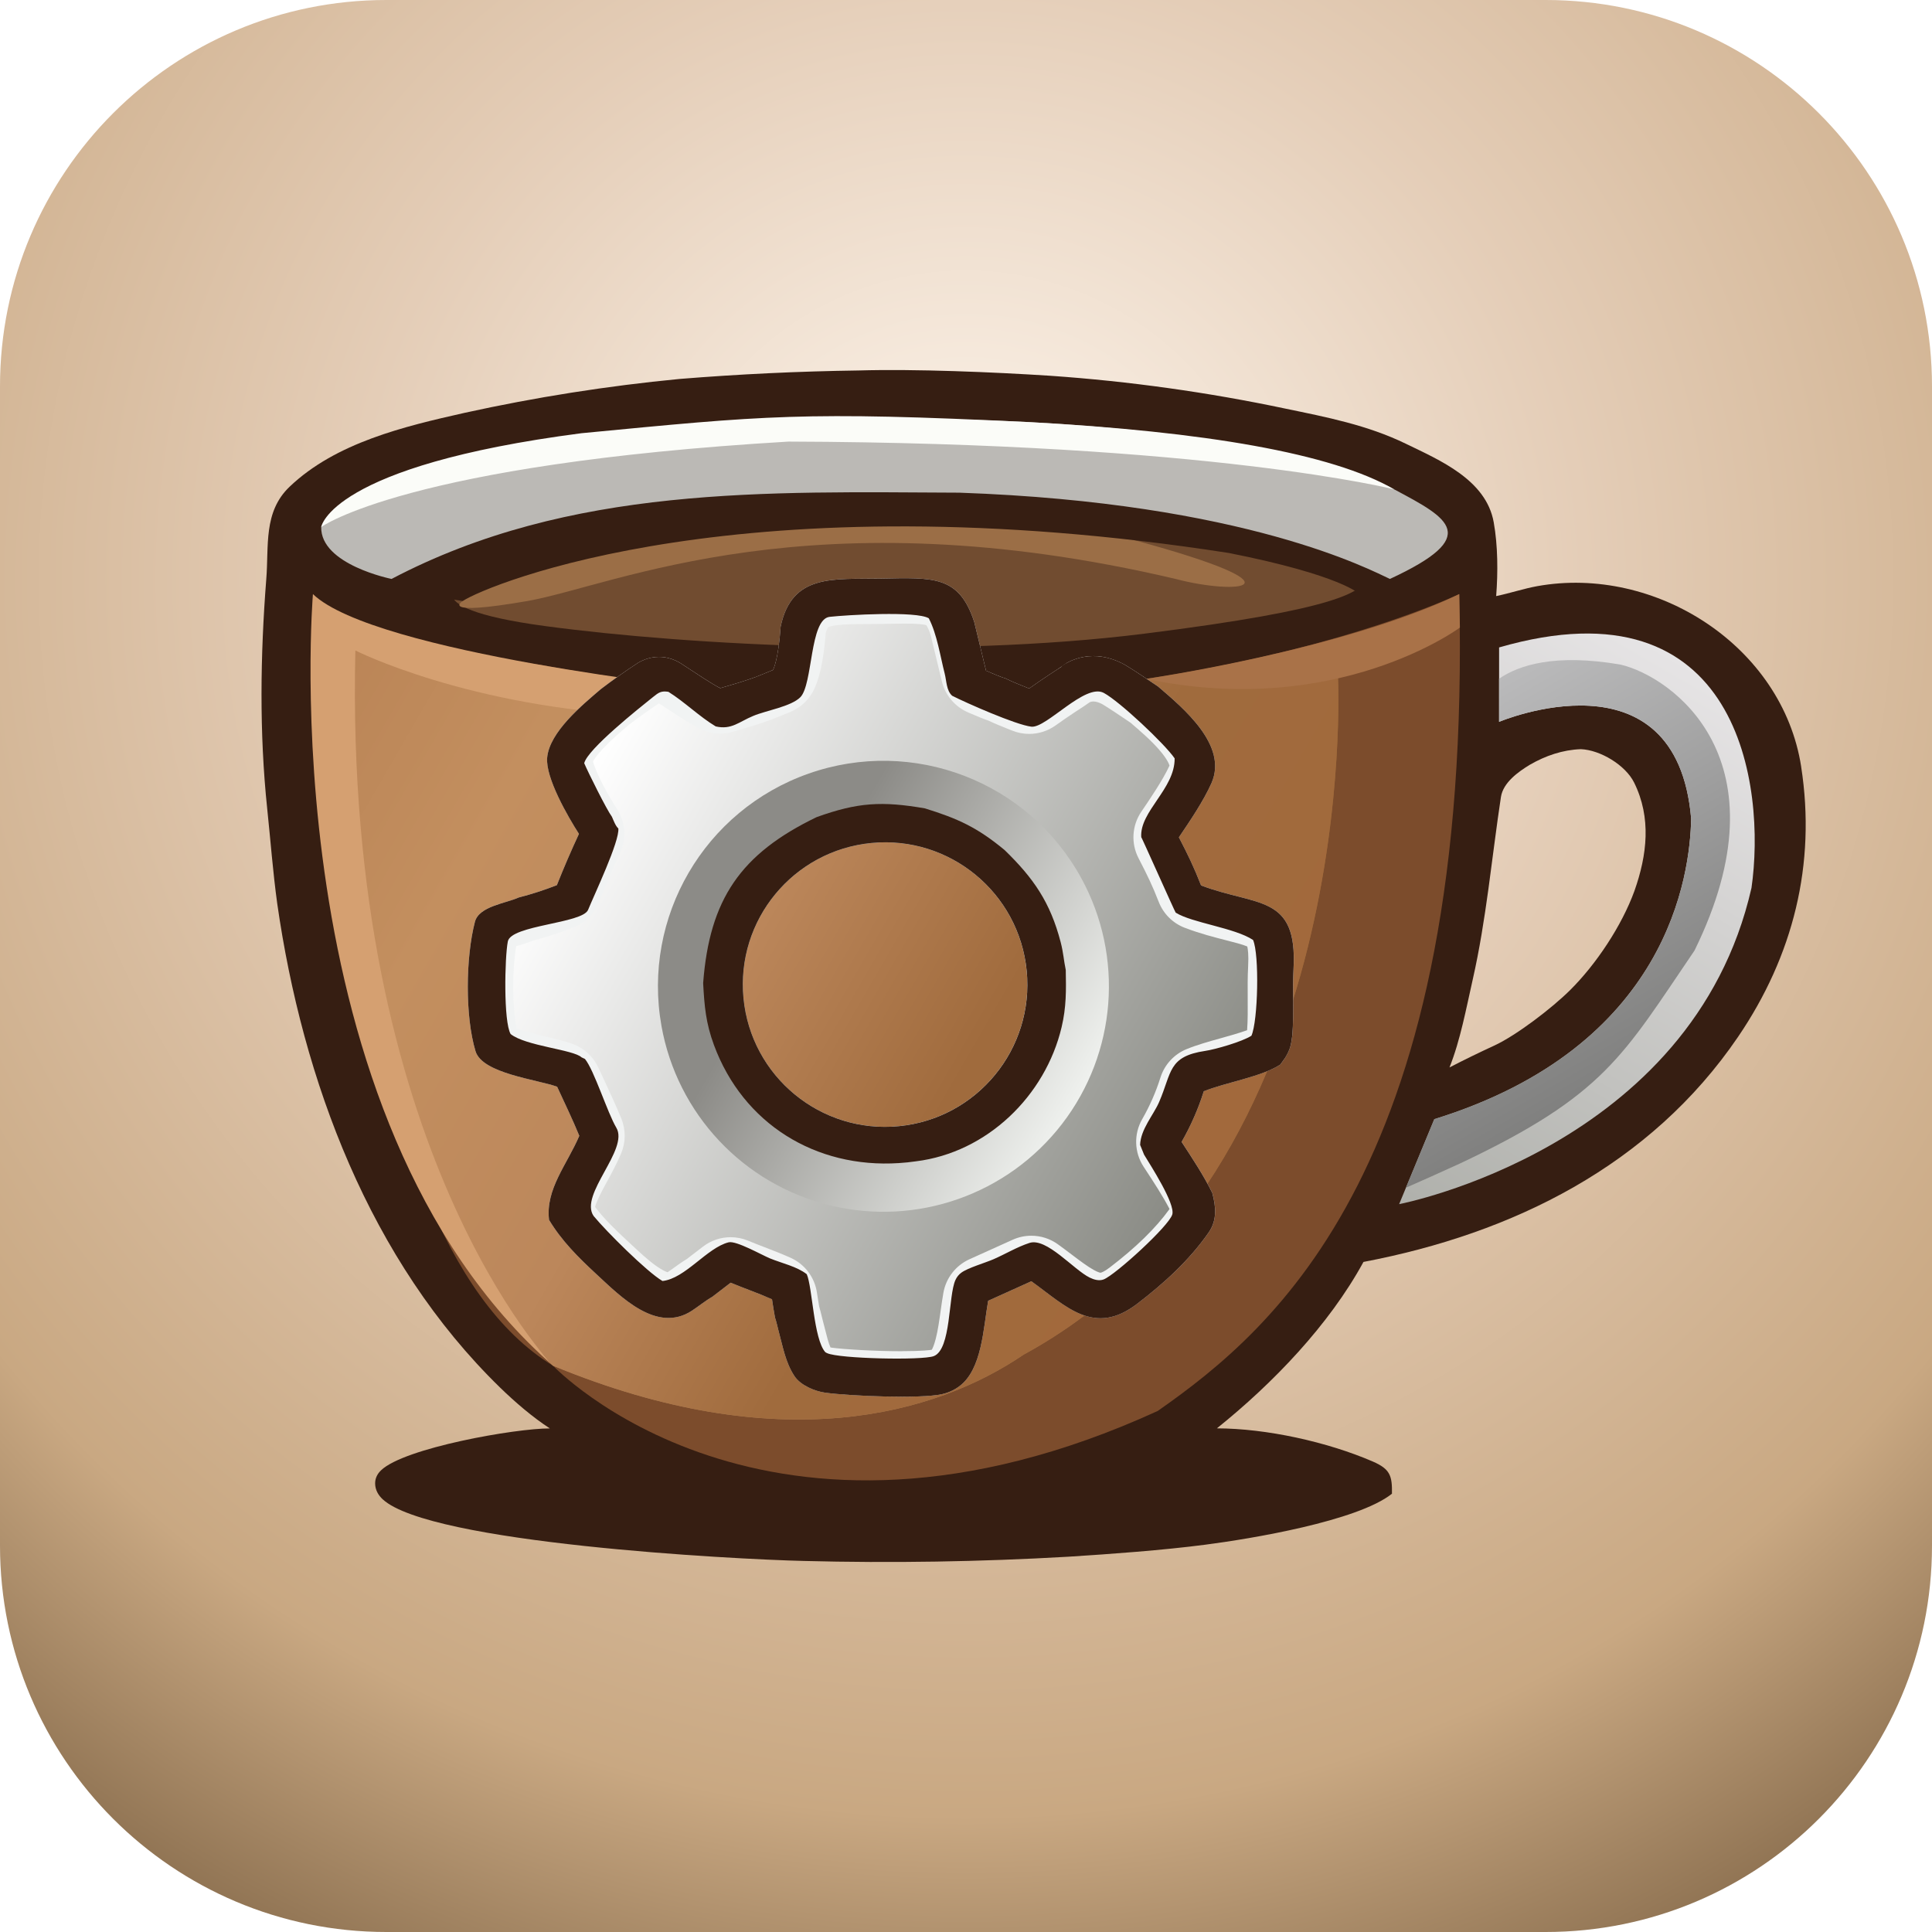
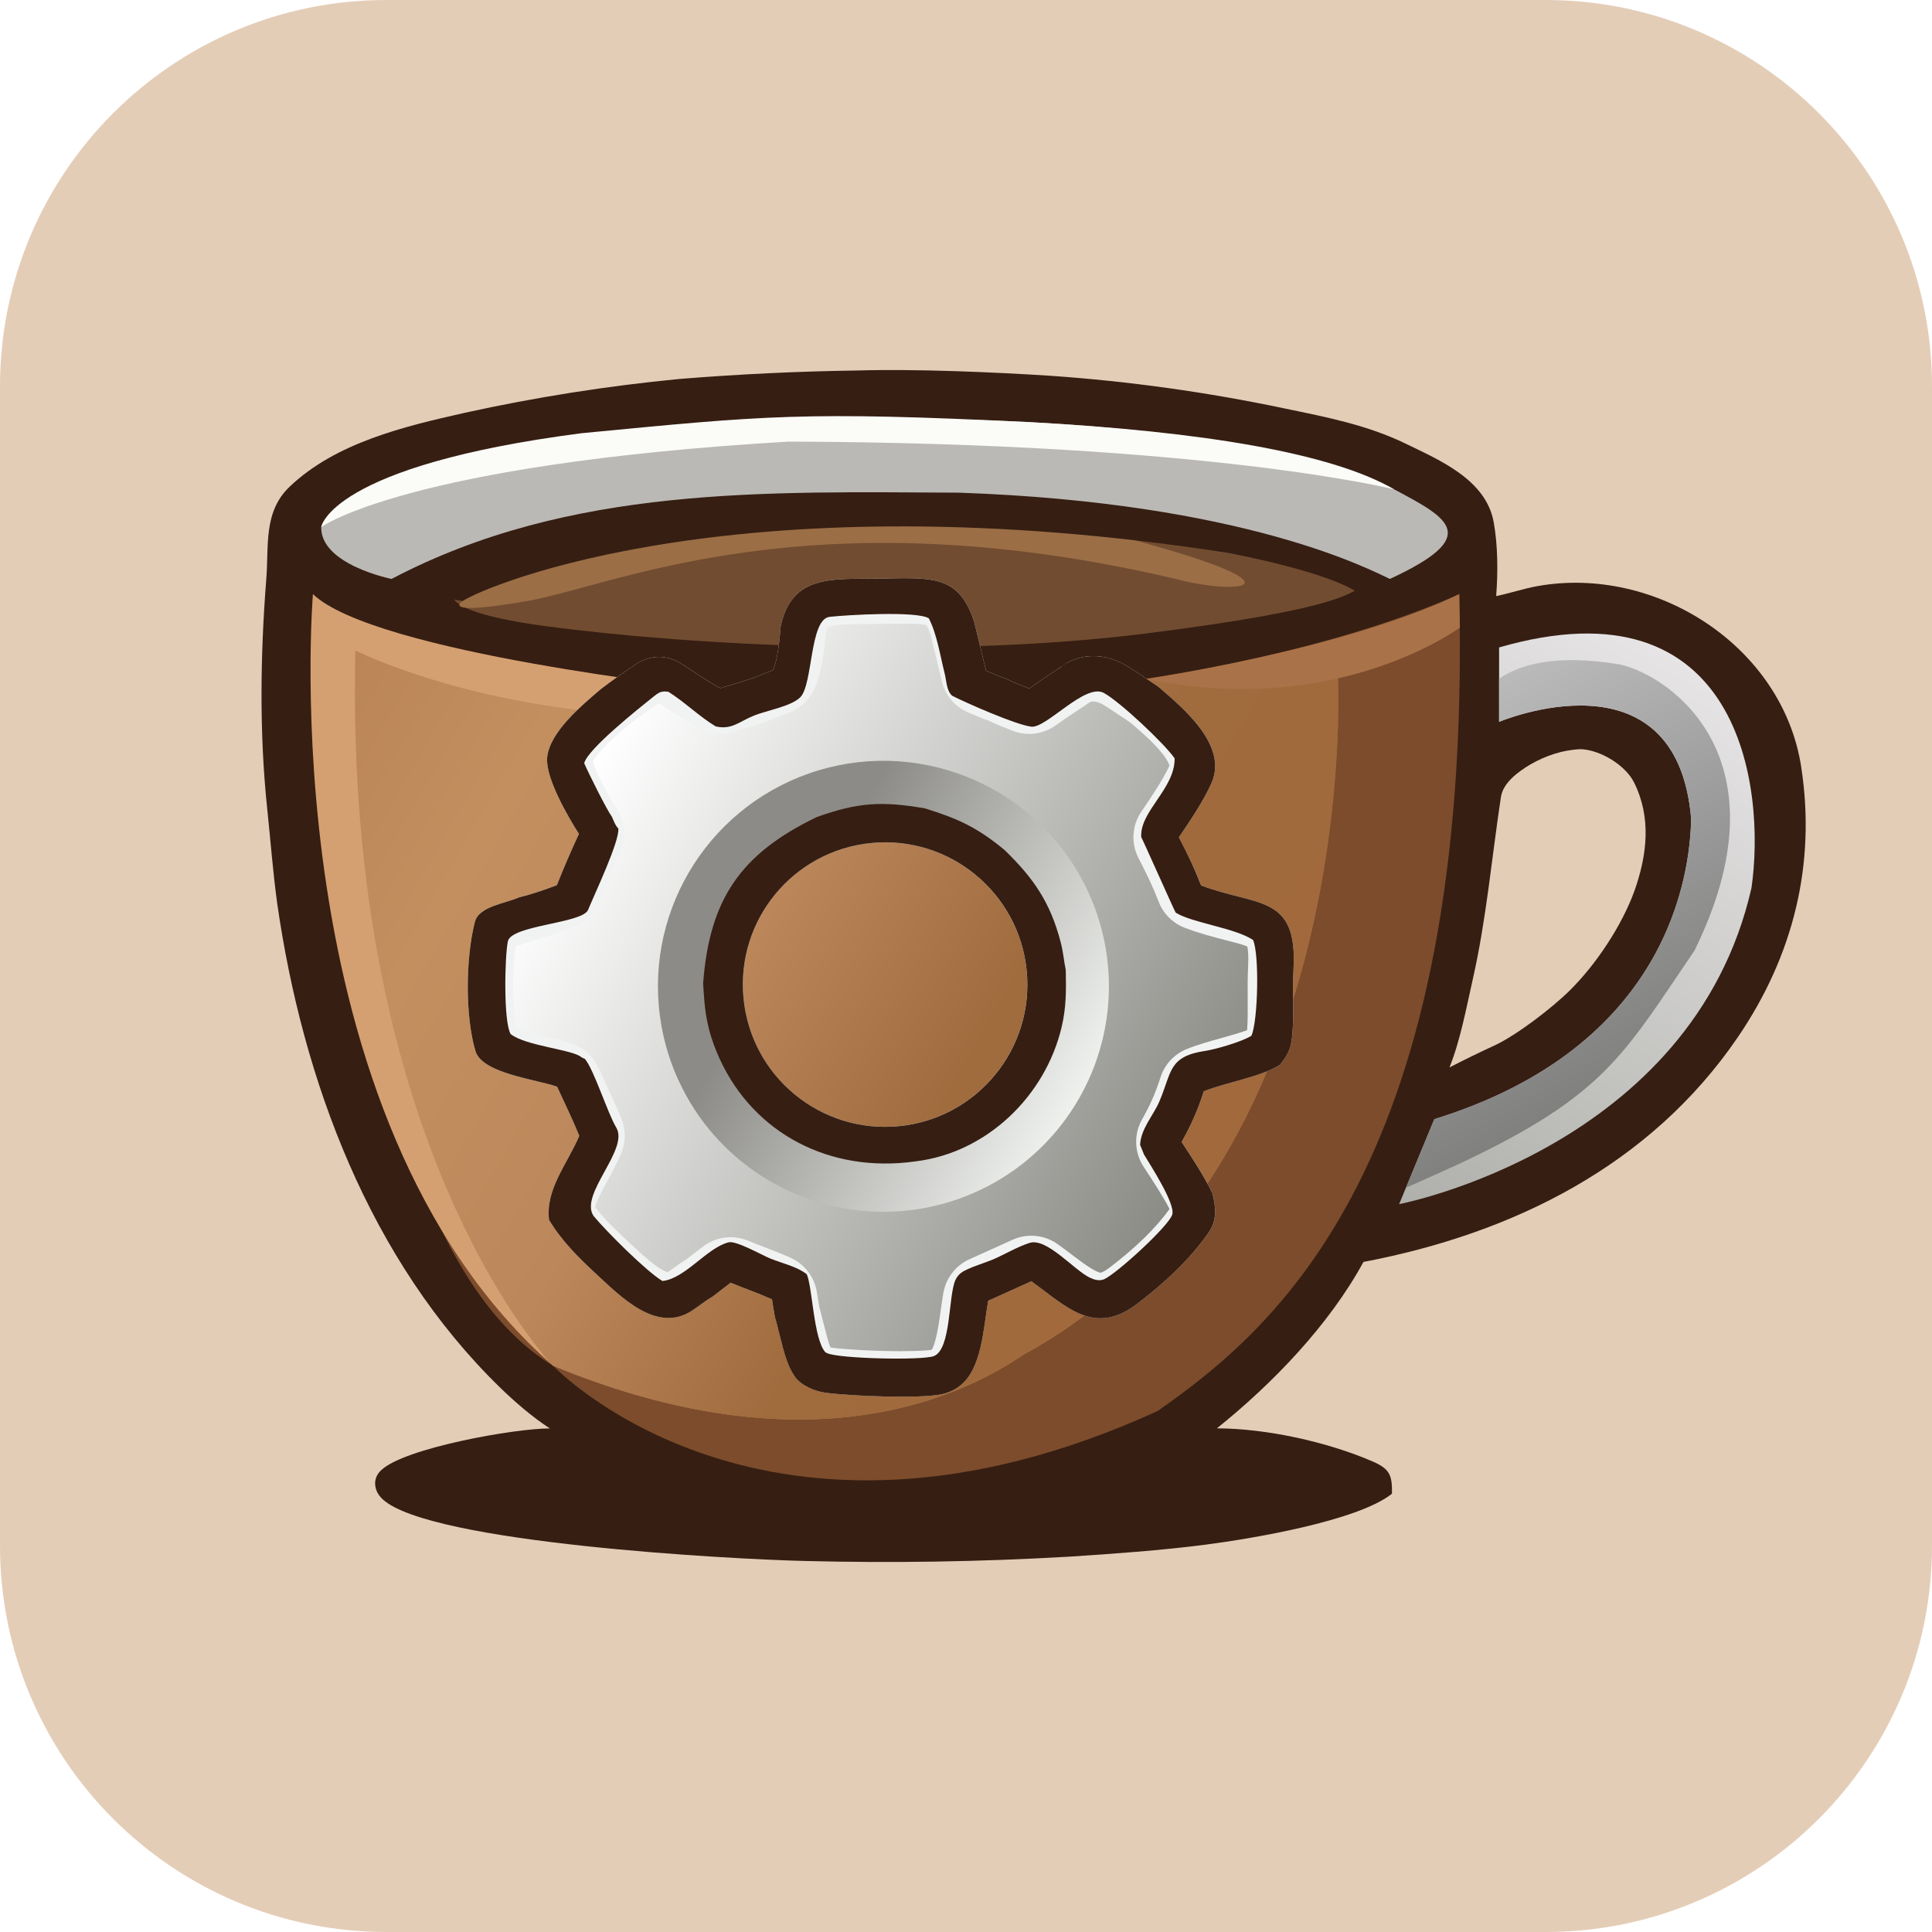
<svg xmlns="http://www.w3.org/2000/svg" id="Layer_1" version="1.1" viewBox="0 0 2000 2000">
  <defs>
    <style>
      .st0 {
      fill: #f1f3f3;
      }

      .st1 {
      fill: url(#linear-gradient2);
      }

      .st2 {
      fill: #361e12;
      }

      .st3 {
      fill: #9b6e46;
      }

      .st4 {
      fill: url(#linear-gradient1);
      }

      .st5 {
      fill: #fbfcf8;
      }

      .st6 {
      fill: #bbb9b5;
      }

      .st7 {
      fill: url(#linear-gradient4);
      }

      .st8 {
      fill: url(#linear-gradient5);
      }

      .st9 {
      fill: url(#linear-gradient3);
      }

      .st10 {
      fill: #714c30;
      }

      .st11 {
      fill: #d5a071;
      }

      .st12 {
      fill: url(#linear-gradient);
      }

      .st13 {
      fill: #7c4c2c;
      }

      .st14 {
      fill: #a97248;
      }
    </style>
    <linearGradient id="linear-gradient" x1="347.06" y1="1062.75" x2="1385.49" y2="1062.75" gradientUnits="userSpaceOnUse">
      <stop offset="0" stop-color="#ac7b50" />
      <stop offset=".47" stop-color="#b38458" />
      <stop offset="1" stop-color="#986732" />
    </linearGradient>
    <linearGradient id="linear-gradient1" x1="332.87" y1="680.6" x2="1257.67" y2="1214.54" gradientUnits="userSpaceOnUse">
      <stop offset="0" stop-color="#ba8456" />
      <stop offset=".22" stop-color="#c38f5f" />
      <stop offset=".49" stop-color="#bc875b" />
      <stop offset=".74" stop-color="#a06b3d" />
      <stop offset="1" stop-color="#a2693c" />
    </linearGradient>
    <linearGradient id="linear-gradient2" x1="1752.73" y1="690.35" x2="1435.81" y2="1239.26" gradientUnits="userSpaceOnUse">
      <stop offset="0" stop-color="#e6e4e5" />
      <stop offset="1" stop-color="#afb0ab" />
    </linearGradient>
    <linearGradient id="linear-gradient3" x1="1679.49" y1="1111.52" x2="1470.38" y2="749.33" gradientUnits="userSpaceOnUse">
      <stop offset="0" stop-color="#80807f" />
      <stop offset="1" stop-color="#bababb" />
    </linearGradient>
    <linearGradient id="linear-gradient4" x1="587.65" y1="833.71" x2="1235.9" y2="1207.98" gradientUnits="userSpaceOnUse">
      <stop offset="0" stop-color="#fff" />
      <stop offset="1" stop-color="#8b8c86" />
    </linearGradient>
    <linearGradient id="linear-gradient5" x1="712.39" y1="904.31" x2="1116.68" y2="1137.73" gradientUnits="userSpaceOnUse">
      <stop offset=".26" stop-color="#8c8b87" />
      <stop offset="1" stop-color="#eff1ee" />
    </linearGradient>
-     <radialGradient id="background-gradient" cx="50%" cy="30%" r="80%" gradientUnits="userSpaceOnUse">
-       <stop offset="0%" stop-color="#fff8f0" />
-       <stop offset="40%" stop-color="#e4cdb7" />
-       <stop offset="80%" stop-color="#c9a882" />
-       <stop offset="100%" stop-color="#8b6f4f" />
-     </radialGradient>
  </defs>
-   <rect width="2000" height="2000" rx="400" ry="400" fill="url(#background-gradient)" />
+   <rect width="2000" height="2000" rx="400" ry="400" fill="#e4cdb7" />
  <g>
    <path class="st2" d="M1864.58,793.7c-19.43-125.18-150.96-208.9-273.14-186.93-14.11,2.54-28.43,7.38-42.61,10.3,1.91-24.69,1.8-52.16-2.55-76.47-7.87-43.96-55.74-64.15-91.13-81.32-39.64-19.25-81.69-27.42-124.47-36.27-80.27-16.96-161.62-28.33-243.46-34.02-59.2-3.81-139.48-7.18-198.51-5.48-61.89.86-123.75,3.8-185.44,8.8-74.78,7.21-149.05,18.92-222.41,35.08-62.35,14.02-133.15,30.81-181.01,76.41-27.54,26.22-21.38,61.64-24.22,95.93-6.13,78.51-7.27,158.81.96,237.21,3.45,32.88,5.89,65.57,10.38,98.29,26.21,183.22,95.93,369.94,230.65,501.11,15.26,14.86,33.74,30.79,51.59,42.36-35.75-.1-150.7,20.18-174.75,43.35-3.93,3.79-6.21,8.32-6.12,13.83.1,6.41,3.18,11.87,7.81,16.17,49.06,45.41,361.72,62.09,435.8,63.84,91.27,2.35,182.6.88,273.75-4.37,44.68-2.84,97.98-6.71,141.98-12.45,46.89-6.05,157.67-24.4,193.27-52.77.27-18.36-1.66-25.47-19.83-33.33-47.16-20.4-110.27-34.25-161.4-34.35,57.77-46.33,116.1-106.91,151.75-172.28,154.61-29.36,297.09-99.74,387.82-233.08,56.81-83.5,80.98-178.37,65.27-279.53ZM1524.54,1014.11c14.1-62.1,19.68-126.15,29.21-189.02,2.26-14.9,17.83-26.07,29.89-33.38,16.22-9.41,34.12-15.5,52.86-16.17,20.05.8,46.18,16.43,55.18,34.67,17.96,36.37,13.45,74.82.29,112.05-13.01,35.89-39.56,76-66.94,103.04-18.7,18.47-54.82,46.14-77.69,56.86-15.79,7.26-31.4,14.87-46.83,22.84,11.24-28.08,17.3-61.23,24.03-90.88Z" />
    <path class="st13" d="M572.49,1413.8s220.22,232.36,625.99,46.82c121.38-84.97,326-255.48,312.13-845.64,0,0-375.56,180.27-950.77,73.37-219.72-32.33-212.78-32.33-212.78-32.33,0,0-2.89,619.64,225.43,757.78Z" />
    <path class="st12" d="M1385.11,702.25s24.93,509.25-325.35,699.99c-91.91,62.43-253.17,108.09-487.27,11.56-74.56-84.39-209.35-255.97-219.12-609.76-4.57-119.7-6.3-148.02-6.3-148.02,0,0,276.76,77.93,582.1,66.19,126.89-4.92,179.13-4.49,257.17-19.44,0,0,93.07-1.31,198.85-9.47l-.08,8.95Z" />
    <path class="st4" d="M1385.11,702.25s24.93,509.25-325.35,699.99c-91.91,62.43-253.17,108.09-487.27,11.56-74.56-84.39-209.35-255.97-219.12-609.76-4.57-119.7-6.3-148.02-6.3-148.02,0,0,276.76,77.93,582.1,66.19,126.89-4.92,179.13-4.49,257.17-19.44,0,0,93.07-1.31,198.85-9.47l-.08,8.95Z" />
    <path class="st11" d="M323.94,614.98s-45.09,541.02,248.55,798.82c0,0-216.76-221.96-204.62-740.44,0,0,116.18,58.96,301.73,67.63l64.16-27.74s-346.23-36.99-409.81-98.26Z" />
    <path class="st14" d="M1511.28,649.66s-127.28,94.65-324.95,53.11c0,0,204.63-29.98,324.28-87.79l.67,34.68Z" />
    <path class="st10" d="M484.25,599.32s-69.94,28.58,80.34,48.83c150.28,20.24,414.09,33.65,619.75,7.87,205.66-25.78,223-43.7,231.09-56.7,8.09-13.01-335.25-100.63-580.33-79.36-245.08,21.27-350.86,79.36-350.86,79.36Z" />
    <path class="st3" d="M457.08,582.85l21.96,39.31s-26.59,16.18,67.05,0c91.33-16.18,293.36-111.56,670.94-22.83,64.3,17.05,139.3,9.24-42.27-40.03-108.45-31.93-233.31-55.05-420.58-26.15-187.28,28.9-297.1,49.71-297.1,49.71Z" />
    <path class="st2" d="M392.34,587.47s-6.94,20.81,86.7,34.68c26.59-17.34,291.07-127.55,793.04-49.71,116.76,23.12,135.26,42.54,135.26,42.54l41.05-20.21-36.42-65.1s-321.38-98.02-618.48-41.5c-297.1,56.53-388.43,32.25-401.14,99.3Z" />
    <path class="st1" d="M1813.11,919.25c-61.27,269.35-364.72,327.27-364.72,327.27l7.04-17.01,29.37-70.96c242.77-75.15,264.74-253.17,265.89-310.98-15.02-178.03-198.83-100.33-198.83-100.33v-77.02c249.7-72.16,276.29,144.98,261.26,249.03Z" />
    <path class="st6" d="M332.52,545.56s29.02-96.45,510.68-110.11c319.07-11.27,534.96,35.55,599.98,71.1,57.22,30.35,91.04,48.55-4.34,92.77-19.07-8.67-149.13-78.9-445.65-89.3-198.55-.87-403.17-7.8-587.84,89.3,0,0-73.7-14.74-72.83-53.76Z" />
    <path class="st5" d="M1443.18,506.55s-190.21-48.02-626.86-49.42c-395.08,23.41-483.8,88.44-483.8,88.44,0,0,9.14-63.29,269.45-97.11,190.08-18.21,228.15-22.93,464.02-11.46,180.38,9.73,313.03,32.27,377.19,69.55Z" />
    <path class="st9" d="M1754.15,983.99c-73.99,108.67-92.68,149.65-242.87,220.49-22.01,10.06-40.44,18.29-55.86,25.03l29.37-70.96c242.77-75.15,264.74-253.17,265.89-310.98-15.02-178.03-198.83-100.33-198.83-100.33v-44.63c20.22-13.99,57.82-26.34,126-14.57,53.18,12.71,173.4,98.26,76.3,295.94Z" />
  </g>
  <path class="st0" d="M1243.35,916.6c-7.51-19.27-13.54-31.57-22.98-49.81,11.35-16.66,25.7-37.94,33.75-56.12,17.28-39.01-28.89-77.43-55.37-100.06-11.33-7.61-22.88-15.6-34.58-22.64-26.84-14.55-48.11-8.06-59.62-1.84l-3.72,2.55-6.31,4.31-.32.21-7.61,4.96c-7.15,4.73-14.22,9.58-21.18,14.58-7.67-3.13-17.86-6.96-25.01-10.71-3.22-.52-16.26-6.28-19.65-7.73l-12.16-50.29c-15.67-48.51-42.52-46.11-97.04-45.1-48.56.9-91.82-5.35-103.42,49.7-2.35,34.99-7.89,44.93-7.89,44.93l-13.28,5.42c-11.96,4.99-28.84,9.71-41.35,13.4-9-4.43-26.92-16.65-37.43-23.44-.71-.45-1.37-.88-2-1.29.05,0,.1.02.15.02-20.33-13.4-38.21-5.92-45.28-1.85-13.35,8.68-26.36,17.87-39.02,27.54-19.17,16.39-53.23,44.39-55.58,71-1.85,20.78,21.4,60.96,32.9,78.85-8.12,17.48-15.74,35.2-22.86,53.1-12.9,5.06-26.11,9.32-39.53,12.79-13.18,6.02-41.13,9.03-45.31,25.13-9.62,37.04-10.3,97.75.62,133.98,6.95,23.09,63.5,29.19,84.47,36.73,7.35,15.98,16.4,34.77,22.95,50.85-12.61,29.62-35.1,55.14-31.31,87,12.89,21.53,30.3,38.92,49.43,56.59,24.71,22.82,62.01,61.29,98.48,37.44,6.3-4.12,14.77-10.88,21.02-14.34l19.1-14.64c13.38,5.6,30.33,11.53,42.78,17.17.94,6.38,1.97,12.74,3.12,19.08.83,1.61,3,11.21,3.65,13.59,4.4,16.2,7.08,32.48,16.36,46.7,6.34,9.7,21.15,15.83,31.94,17.31,25.53,3.49,98.96,6.51,120.99,1.51,6.37-1.39,12.37-4.13,17.62-8,23.77-17.24,25.05-60.36,30.09-88.66l44.72-20.19c36.49,26.25,65,57.34,109.44,23.42,27.63-21.09,54.19-45.21,74.12-73.92,8.94-12.9,7.5-26.9,3.71-41.03-9.1-18.37-20.53-35.6-31.74-52.74,9.53-16.6,17.23-34.18,22.98-52.43,21.97-8.95,60.2-15.07,79.28-27.66.06-.15,4.48-6.17,5.04-7.12,5.39-8.95,6.04-13.45,7.31-23.27,1.86-23.07.08-47.14,1.26-68.6,4.24-77.52-37.87-64.45-95.7-86.38ZM930.67,1165.82c-81.05,7.98-153.2-51.33-161.06-132.4-7.85-81.07,51.58-153.12,132.66-160.83,80.89-7.7,152.74,51.56,160.57,132.44,7.83,80.87-51.31,152.82-132.17,160.79Z" />
  <path class="st2" d="M1339.05,1002.98c4.25-77.53-37.87-64.46-95.7-86.38-7.52-19.28-13.54-31.57-22.97-49.81,11.34-16.67,25.69-37.94,33.74-56.12,17.27-39-28.89-77.42-55.37-100.06-11.33-7.6-22.89-15.6-34.58-22.63-32.76-17.76-57.27-4.17-65.79,2,.3-.03.62-.07.91-.1l-12.7,8.29c-7.15,4.72-14.22,9.58-21.19,14.57-7.66-3.12-17.86-6.95-25.01-10.71-3.22-.52-16.25-6.28-19.65-7.73l-12.16-50.28c-15.67-48.51-42.51-46.11-97.04-45.09-48.56.9-91.82-5.35-103.42,49.69-2.35,34.99-7.89,44.94-7.89,44.94l-13.27,5.41c-11.97,5-28.86,9.71-41.36,13.4-9-4.42-26.92-16.64-37.43-23.44-.7-.45-1.37-.88-2-1.28.05,0,.09,0,.14.01-20.33-13.39-38.21-5.92-45.28-1.85-13.34,8.69-26.36,17.87-39.01,27.54-19.17,16.4-53.23,44.39-55.59,71-1.84,20.78,21.41,60.96,32.9,78.86-8.11,17.48-15.74,35.19-22.85,53.1-12.91,5.06-26.11,9.32-39.53,12.79-13.18,6.02-41.12,9.04-45.3,25.14-9.63,37.03-10.29,97.75.62,133.97,6.95,23.09,63.5,29.19,84.47,36.74,7.35,15.98,16.4,34.76,22.95,50.84-12.61,29.61-35.1,55.13-31.32,87,12.89,21.53,30.3,38.92,49.43,56.59,24.72,22.82,62.02,61.3,98.48,37.45,6.3-4.12,14.77-10.88,21.02-14.34l19.1-14.65c13.38,5.6,30.33,11.53,42.78,17.18.93,6.38,1.98,12.74,3.13,19.08.82,1.6,2.99,11.21,3.64,13.59,4.41,16.2,7.08,32.48,16.37,46.7,6.34,9.7,21.15,15.83,31.94,17.31,25.53,3.5,98.96,6.51,120.99,1.51,6.37-1.39,12.37-4.12,17.61-8,23.78-17.24,25.06-60.36,30.09-88.66l44.71-20.19c36.49,26.26,65,57.34,109.44,23.42,27.63-21.09,54.19-45.21,74.11-73.92,8.95-12.91,7.5-26.89,3.72-41.03-9.1-18.36-20.54-35.6-31.74-52.73,9.53-16.6,17.23-34.17,22.98-52.43,21.97-8.95,60.2-15.07,79.27-27.66.08-.16,4.48-6.18,5.06-7.13,5.39-8.95,6.04-13.45,7.3-23.27,1.87-23.07.08-47.14,1.25-68.6ZM1295.41,1072.21c-9.5,6.16-37.2,14.1-47.62,15.65-38.76,5.77-34.52,22.13-47.86,52.93-5.85,13.51-19.18,28.24-19.67,44.4l4.08,10.11c6.73,11.1,32.41,50.79,29.22,61.89-3.45,12.01-58.92,62.51-70.99,67.25-4.74,1.86-10.14.28-14.52-1.88-16.77-8.24-44.61-41.64-62.36-35.88-12.79,4.15-24.83,11.47-37.16,16.85-8.54,3.73-26.51,8.9-33.36,13.94-2.75,2.02-4.7,4.53-6.12,7.62-7.52,16.45-4.2,71.86-22.46,78.78-11.93,4.52-97.93,2.7-110.33-3.08-1.15-.54-1.05-.5-1.94-1.07-12.13-13.65-13.29-67.4-19.16-80.66-10.17-7.99-25.74-11.34-37.97-16.33-8.54-3.49-35.03-18.66-42.95-16.68-22.38,5.62-44.86,37.55-68.44,40.04-16.13-9.38-58.73-51.92-71.3-67.31-15.25-22.09,36.96-68.83,23.5-91.41-9.17-15.39-22.93-59.59-32.48-71.16l-3.53-1.66c-8.31-8.01-57.89-11.68-73.38-24.11-7.49-12.85-6.14-79.34-2.91-95.86,3.33-17.01,77.32-18.55,83.1-32.73,6.4-15.7,32.78-71.13,31.29-84.25-2.82-2.41-5.08-8.54-6.63-12.08-5.62-7.61-24.68-46.05-28.69-55.46,3.54-14.68,57.16-57.22,71.17-68.45,6.12-4.91,8.45-6.54,15.97-5.46,16.68,10.39,31.91,25.54,48.99,35.83,16.37,3.75,24.08-4.78,38.84-10.87,13.19-5.59,39.07-9.61,48.79-19.37,13.14-13.53,9.48-80.84,30.28-83.18,17.54-1.97,89.95-6.26,102.69,1.49,8.59,16.75,11.75,38.9,16.43,57.18,1.99,7.77,1.72,17.65,7.76,23.02,14.29,7.3,66.16,30.22,82.01,32,15.51,1.74,55.58-45.33,74.93-34.96,16.3,8.74,62.91,52.56,73.35,67.75.35,31.56-36.39,54.9-34.56,81.65-.09-1.28,34.43,76.4,35.66,78.07,16.78,10.6,61.37,15.75,80.09,28.3,6.63,15.01,5.14,83.87-1.71,99.16Z" />
  <path class="st7" d="M933.33,1398.78c-27.26,0-59.61-1.92-72.72-3.72-.25-.04-.58-.12-.94-.24-2.11-4.86-3.78-11.56-5.66-19.05-.84-3.33-1.7-6.78-2.68-10.4-.14-.55-.34-1.38-.57-2.32-1.03-4.2-1.88-7.63-2.79-10.67-.8-4.55-1.55-9.26-2.29-14.28-2.33-15.82-12.54-29.37-27.1-35.97-8.45-3.83-17.95-7.5-27.13-11.04-6.12-2.36-11.91-4.59-16.91-6.69-5.85-2.45-12.02-3.65-18.16-3.65-10.19,0-20.27,3.31-28.62,9.71l-16.79,12.88c-5,3.05-9.8,6.5-14.13,9.62-2.06,1.48-4.18,3.01-5.72,4.05-1.69-.51-5.45-2.03-11.69-6.42-8.36-5.88-17.2-14.13-25-21.41-1.63-1.52-3.21-2.99-4.75-4.41-14.04-12.97-25.1-23.99-33.69-35.4,2.06-7.18,6.98-16.21,12.42-26.21,4.68-8.6,9.99-18.36,14.52-29.01,4.91-11.54,5.01-24.55.28-36.17-5.44-13.35-12.04-27.52-18.43-41.23-1.84-3.95-3.64-7.82-5.35-11.53-5.27-11.46-14.93-20.32-26.81-24.59-7.84-2.82-17-5-26.7-7.32-7.85-1.87-22.36-5.33-31.06-8.63-4.63-23.69-4.81-58.64-.52-85.15,1.12-.35,2.19-.67,3.11-.95,4.77-1.45,9.67-2.94,14.61-4.89,14.12-3.78,28.08-8.36,41.56-13.65,12.11-4.75,21.72-14.31,26.53-26.4,6.79-17.09,14.13-34.14,21.81-50.67,6.78-14.61,5.62-31.67-3.09-45.23-14.36-22.35-22.79-41.22-25.03-49.46,1.26-2.29,4.18-6.74,10.65-13.62,7.96-8.47,17.73-16.8,25.58-23.5l1.46-1.25c9.96-7.57,20.25-14.89,30.67-21.8l.43.28c2.23,1.44,4.8,3.13,7.55,4.94,14.63,9.63,25.68,16.79,34.64,21.19,6.51,3.2,13.62,4.83,20.76,4.83,4.47,0,8.94-.64,13.3-1.92,1.58-.47,3.24-.95,4.94-1.45,12.59-3.68,28.24-8.25,41.04-13.58l13.11-5.35c9.9-4.04,18.12-11.32,23.33-20.66,6.77-12.16,11.29-32.59,13.45-60.76,1.06-4.03,2.12-5.82,2.45-6.32.63-.32,3.1-1.39,9.28-2.17,8.21-1.03,18.91-1.06,30.24-1.1,5.05-.02,10.27-.03,15.68-.13l5.97-.12c6.61-.13,12.86-.26,18.4-.26,14.7,0,20.17,1.01,22.15,1.65.71,1.03,2.36,3.8,4.39,9.74l11.71,48.4c3.5,14.46,13.63,26.41,27.32,32.23.41.17.98.42,1.67.72,8.29,3.58,14.19,6.02,19.11,7.66,6.51,3.11,13.4,5.87,19.62,8.35,1.7.68,3.35,1.34,4.89,1.96,5.73,2.34,11.76,3.49,17.76,3.49,9.7,0,19.31-3,27.43-8.83,6.23-4.47,12.82-9.01,19.58-13.48l7.47-4.87c.15-.1,1.03-.69,1.17-.78l7.23-4.94c1.17-.44,2.38-.67,3.6-.67,3.07,0,6.51,1.39,9.08,2.7,8.17,4.96,16.47,10.56,25.23,16.48,1.36.92,2.71,1.83,4.06,2.74,9.45,8.07,21.04,18.02,29.78,28.11,7.99,9.22,10.12,14.51,10.66,16.33-6.78,14.84-20.76,35.38-29.19,47.75-9.73,14.28-10.84,32.75-2.9,48.09,9.38,18.13,14.37,28.43,20.92,45.26,4.83,12.41,14.7,22.18,27.15,26.9,15.92,6.04,30.63,9.78,42.44,12.79,7.56,1.92,17.55,4.47,22.08,6.49.62,2.63,1.53,8.75.89,20.55-.6,11.03-.53,22.14-.46,32.89.08,11.75.15,22.88-.61,33.24-8.09,2.94-19.3,6.06-26.96,8.2-12.13,3.38-24.68,6.88-35.63,11.34-12.97,5.28-22.91,16.07-27.11,29.42-4.72,15-11.09,29.52-18.91,43.14-8.81,15.35-8.26,34.34,1.43,49.15l1.7,2.6c9.19,14.04,17.92,27.38,24.96,40.78.04.22.08.42.11.61-14.3,19.8-34.64,39.66-62.04,60.57-5.64,4.31-8.84,5.24-9.33,5.24-.02,0-1.89-.08-6.88-2.83-6.59-3.63-14.62-9.7-23.12-16.13-4.5-3.4-9.15-6.92-14.11-10.49-8.14-5.86-17.77-8.86-27.47-8.86-6.57,0-13.16,1.37-19.35,4.17l-44.72,20.19c-14.14,6.39-24.22,19.33-26.95,34.61-1.08,6.03-1.96,12.36-2.82,18.48-1.42,10.14-2.9,20.63-5.14,29.33-1.73,6.71-3.31,9.97-4.08,11.28-1.35.24-9.24,1.44-31.27,1.44ZM916.41,824.89c-6.17,0-12.42.3-18.59.89-51.73,4.92-98.43,29.71-131.5,69.79-33.07,40.09-48.52,90.65-43.51,142.38,9.7,100.12,92.79,175.62,193.26,175.62,6.38,0,12.84-.32,19.21-.95,106.47-10.49,184.69-105.65,174.38-212.12-9.7-100.11-92.77-175.61-193.24-175.61Z" />
  <path class="st8" d="M1119.4,909.18c-54.82-100.43-174.36-146.32-282.3-108.36-107.93,37.95-172.45,148.55-152.36,261.2,16.24,91,84.65,163.84,174.46,185.76,89.81,21.91,184.08-11.24,240.41-84.54,56.32-73.3,64.09-172.93,19.79-254.06ZM769.62,1033.42c-7.85-81.07,51.57-153.12,132.66-160.83,80.88-7.7,152.73,51.56,160.57,132.44,7.83,80.88-51.31,152.82-132.18,160.79-81.05,7.98-153.2-51.33-161.05-132.4Z" />
  <path class="st2" d="M1103.25,1004c-2.07-9.79-2.39-17.66-5.23-28.59-10.74-41.37-28.15-66.4-58.06-95.44-28.15-23.34-48.22-32.55-82.54-43.16-44.43-7.62-69.19-6.3-112.02,9.06-78.84,38.02-110.95,85.21-117.5,171.85,1.29,23.89,2.75,41.25,11.17,64.05,30.15,81.58,105.25,127.87,191.5,122.25,5.92-.37,11.82-.98,17.69-1.84,73.59-9.11,133.9-67.78,150.72-138.9,4.92-20.79,4.72-38.22,4.29-59.27ZM930.67,1165.82c-81.05,7.98-153.2-51.33-161.05-132.4-7.85-81.07,51.57-153.12,132.66-160.83,80.88-7.7,152.73,51.56,160.57,132.44,7.83,80.88-51.31,152.82-132.18,160.79Z" />
</svg>
